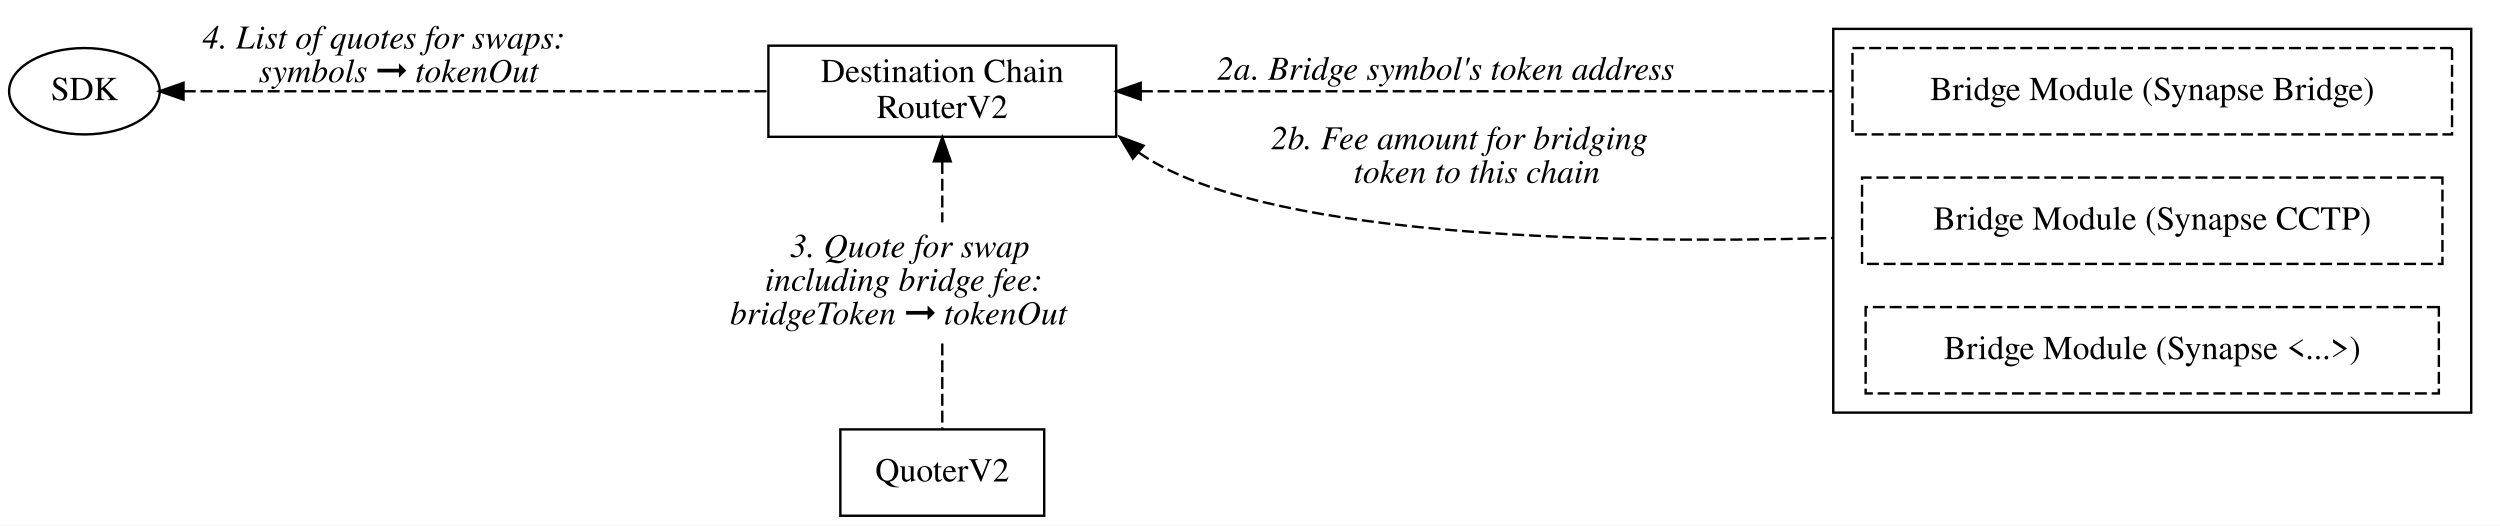
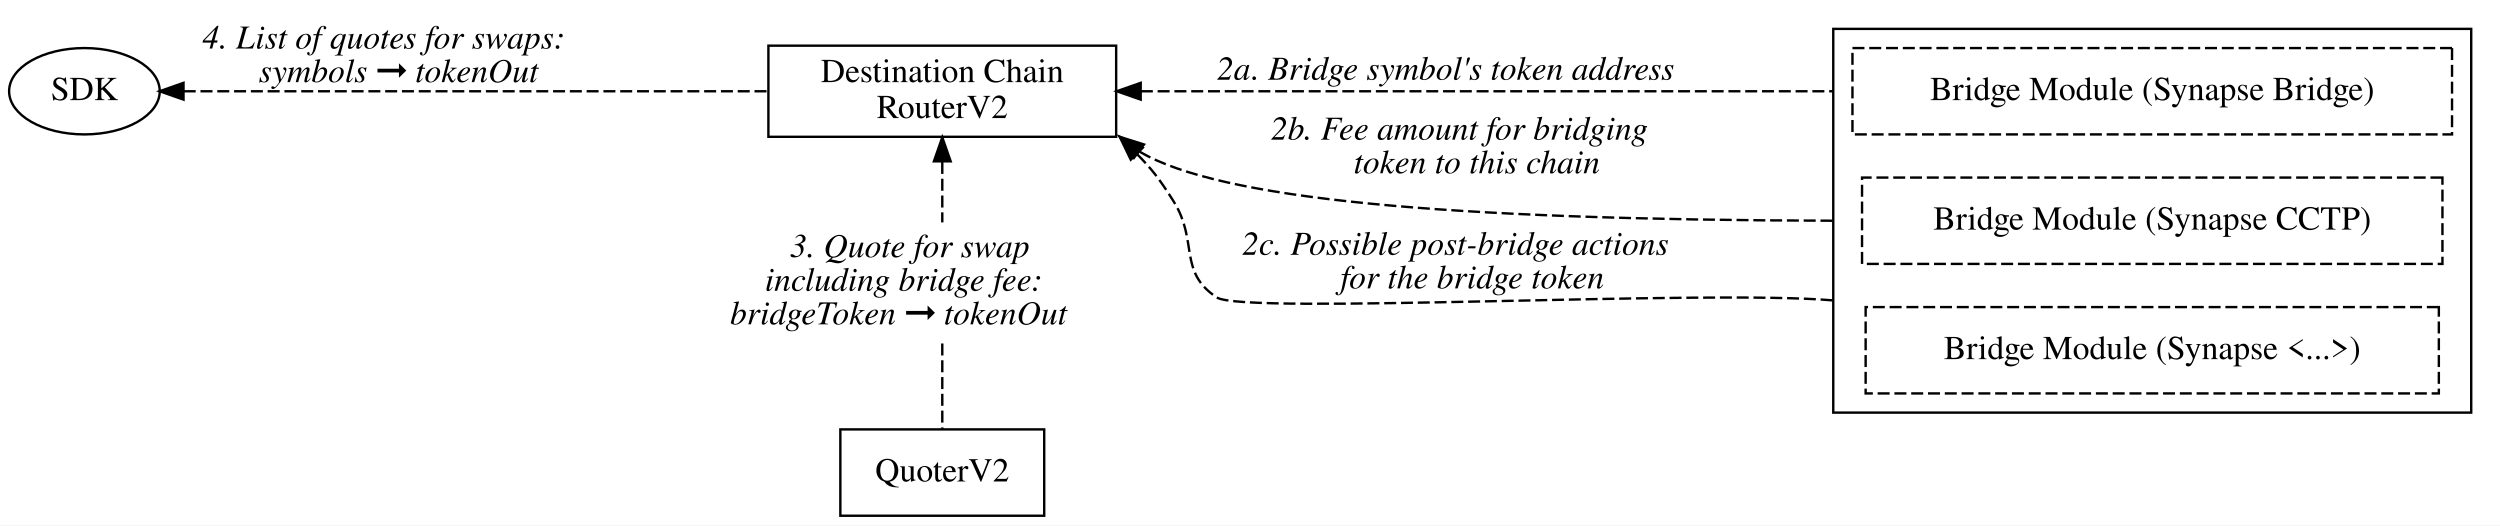
<svg xmlns="http://www.w3.org/2000/svg" width="1042pt" height="219pt" viewBox="0.00 0.00 1042.39 219.00">
  <g id="graph0" class="graph" transform="scale(1 1) rotate(0) translate(4 215)">
    <polygon fill="white" stroke="transparent" points="-4,4 -4,-215 1038.39,-215 1038.39,4 -4,4" />
    <g id="clust1" class="cluster">
      <polygon fill="none" stroke="black" points="760.39,-43 760.39,-203 1026.39,-203 1026.39,-43 760.39,-43" />
    </g>
    <g id="node1" class="node">
      <ellipse fill="none" stroke="black" cx="31.2" cy="-177" rx="31.4" ry="18" />
      <text text-anchor="middle" x="31.2" y="-173.3" font-family="Times,serif" font-size="14.00">SDK</text>
    </g>
    <g id="node2" class="node">
      <polygon fill="none" stroke="black" points="461.39,-196 316.39,-196 316.39,-158 461.39,-158 461.39,-196" />
      <text text-anchor="middle" x="388.89" y="-180.8" font-family="Times,serif" font-size="14.00">Destination Chain</text>
      <text text-anchor="middle" x="388.89" y="-165.8" font-family="Times,serif" font-size="14.00">RouterV2</text>
    </g>
    <g id="edge1" class="edge">
      <path fill="none" stroke="black" stroke-dasharray="5,2" d="M72.6,-177C131.79,-177 242.95,-177 316.21,-177" />
      <polygon fill="black" stroke="black" points="72.52,-173.5 62.52,-177 72.52,-180.5 72.52,-173.5" />
      <text text-anchor="start" x="80.39" y="-194.8" font-family="Times,serif" font-style="italic" font-size="14.00">4. List of quotes for swaps:</text>
      <text text-anchor="start" x="103.89" y="-180.8" font-family="Times,serif" font-style="italic" font-size="14.00">symbols ➞ tokenOut</text>
    </g>
    <g id="node3" class="node">
      <text text-anchor="start" x="325.39" y="-107.8" font-family="Times,serif" font-style="italic" font-size="14.00">3. Quote for swap</text>
      <text text-anchor="start" x="314.89" y="-93.8" font-family="Times,serif" font-style="italic" font-size="14.00">including bridge fee:</text>
      <text text-anchor="start" x="300.39" y="-79.8" font-family="Times,serif" font-style="italic" font-size="14.00">bridgeToken ➞ tokenOut</text>
    </g>
    <g id="edge2" class="edge">
      <path fill="none" stroke="black" stroke-dasharray="5,2" d="M388.89,-147.52C388.89,-139.12 388.89,-130.72 388.89,-122.31" />
      <polygon fill="black" stroke="black" points="385.39,-147.77 388.89,-157.77 392.39,-147.77 385.39,-147.77" />
    </g>
    <g id="node5" class="node">
      <polygon fill="none" stroke="black" stroke-dasharray="5,2" points="1018.39,-195 768.39,-195 768.39,-159 1018.39,-159 1018.39,-195" />
      <text text-anchor="middle" x="893.39" y="-173.3" font-family="Times,serif" font-size="14.00">Bridge Module (Synapse Bridge)</text>
    </g>
    <g id="edge4" class="edge">
      <path fill="none" stroke="black" stroke-dasharray="5,2" d="M471.68,-177C549.8,-177 668.85,-177 760.4,-177" />
      <polygon fill="black" stroke="black" points="471.62,-173.5 461.62,-177 471.62,-180.5 471.62,-173.5" />
      <text text-anchor="start" x="503.39" y="-181.8" font-family="Times,serif" font-style="italic" font-size="14.00">2a. Bridge symbol's token address</text>
    </g>
    <g id="node6" class="node">
      <polygon fill="none" stroke="black" stroke-dasharray="5,2" points="1014.39,-141 772.39,-141 772.39,-105 1014.39,-105 1014.39,-141" />
      <text text-anchor="middle" x="893.39" y="-119.3" font-family="Times,serif" font-size="14.00">Bridge Module (Synapse CCTP)</text>
    </g>
    <g id="edge5" class="edge">
-       <path fill="none" stroke="black" stroke-dasharray="5,2" d="M470.79,-151.44C519.94,-116.92 656.01,-113.07 760.4,-115.81" />
-       <polygon fill="black" stroke="black" points="468.35,-148.92 462.89,-158 472.82,-154.3 468.35,-148.92" />
-       <text text-anchor="start" x="525.89" y="-152.8" font-family="Times,serif" font-style="italic" font-size="14.00">2b. Fee amount for bridging</text>
-       <text text-anchor="start" x="560.39" y="-138.8" font-family="Times,serif" font-style="italic" font-size="14.00">token to this chain</text>
+       <path fill="none" stroke="black" stroke-dasharray="5,2" d="M471.25,-151.74C504.72,-132.14 596.65,-123.38 760.4,-123.01" />
+       <polygon fill="black" stroke="black" points="468.8,-149.2 462.89,-158 473,-154.8 468.8,-149.2" />
+       <text text-anchor="start" x="525.89" y="-156.8" font-family="Times,serif" font-style="italic" font-size="14.00">2b. Fee amount for bridging</text>
+       <text text-anchor="start" x="560.39" y="-142.8" font-family="Times,serif" font-style="italic" font-size="14.00">token to this chain</text>
+     </g>
+     <g id="node7" class="node">
+       <polygon fill="none" stroke="black" stroke-dasharray="5,2" points="1012.89,-87 773.89,-87 773.89,-51 1012.89,-51 1012.89,-87" />
+       <text text-anchor="middle" x="893.39" y="-65.3" font-family="Times,serif" font-size="14.00">Bridge Module (Synapse &lt;...&gt;)</text>
+     </g>
+     <g id="edge6" class="edge">
+       <path fill="none" stroke="black" stroke-dasharray="5,2" d="M470.27,-150.61C475.99,-144.77 479.31,-140.73 485.39,-131 495.73,-114.47 487.1,-101.71 503.39,-91 514.44,-83.74 707.44,-94.41 760.4,-89.78" />
+       <polygon fill="black" stroke="black" points="467.48,-148.45 462.89,-158 472.44,-153.4 467.48,-148.45" />
+       <text text-anchor="start" x="513.89" y="-108.8" font-family="Times,serif" font-style="italic" font-size="14.00">2c. Possible post-bridge actions</text>
+       <text text-anchor="start" x="554.89" y="-94.8" font-family="Times,serif" font-style="italic" font-size="14.00">for the bridge token</text>
    </g>
    <g id="node4" class="node">
      <polygon fill="none" stroke="black" points="431.39,-36 346.39,-36 346.39,0 431.39,0 431.39,-36" />
      <text text-anchor="middle" x="388.89" y="-14.3" font-family="Times,serif" font-size="14.00">QuoterV2</text>
    </g>
    <g id="edge3" class="edge">
      <path fill="none" stroke="black" stroke-dasharray="5,2" d="M388.89,-71.83C388.89,-59.95 388.89,-48.08 388.89,-36.21" />
    </g>
-     <g id="node7" class="node">
-       <polygon fill="none" stroke="black" stroke-dasharray="5,2" points="1012.89,-87 773.89,-87 773.89,-51 1012.89,-51 1012.89,-87" />
-       <text text-anchor="middle" x="893.39" y="-65.3" font-family="Times,serif" font-size="14.00">Bridge Module (Synapse &lt;...&gt;)</text>
-     </g>
  </g>
</svg>
